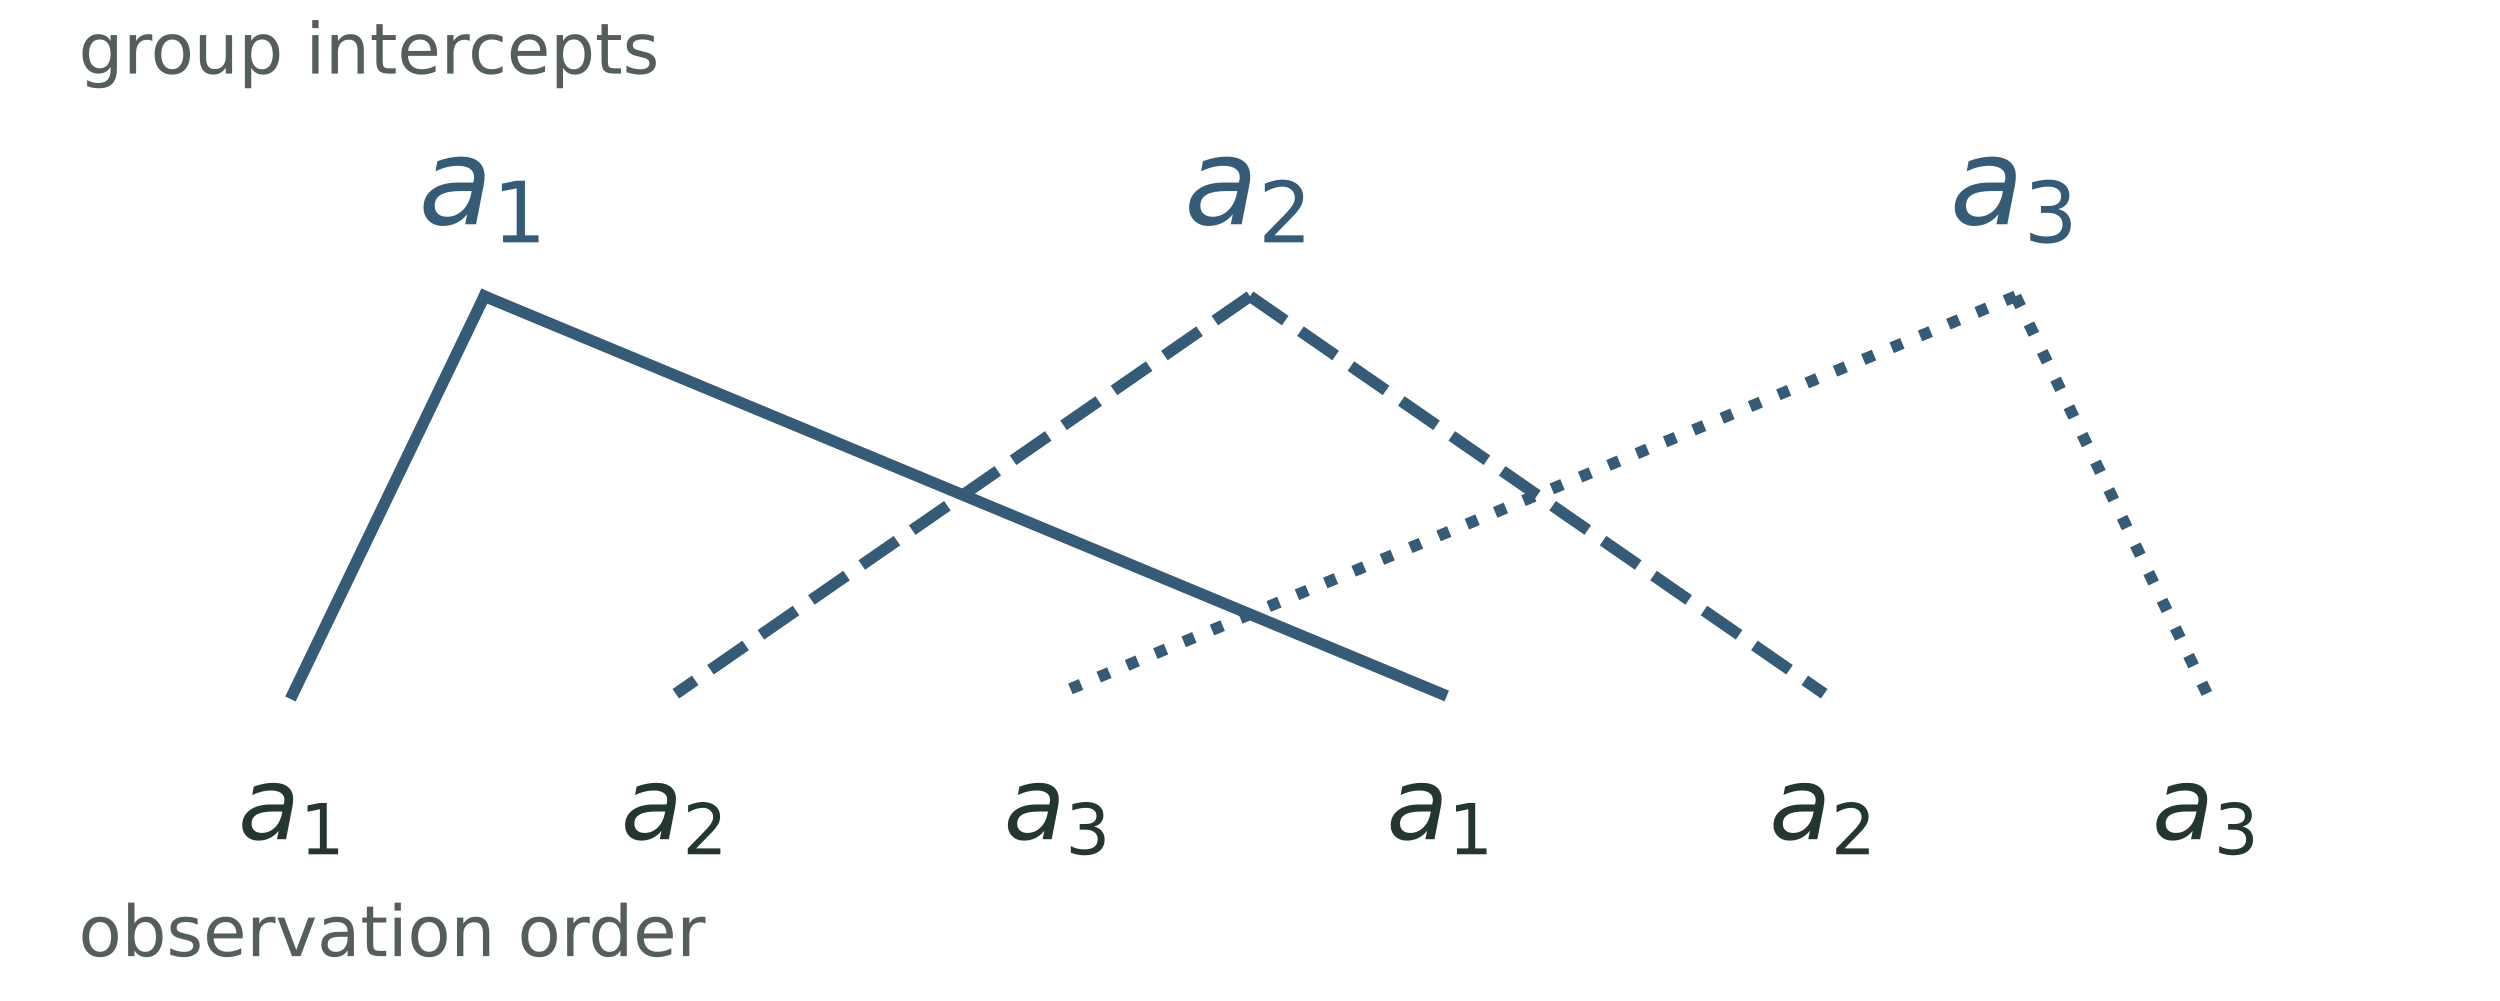
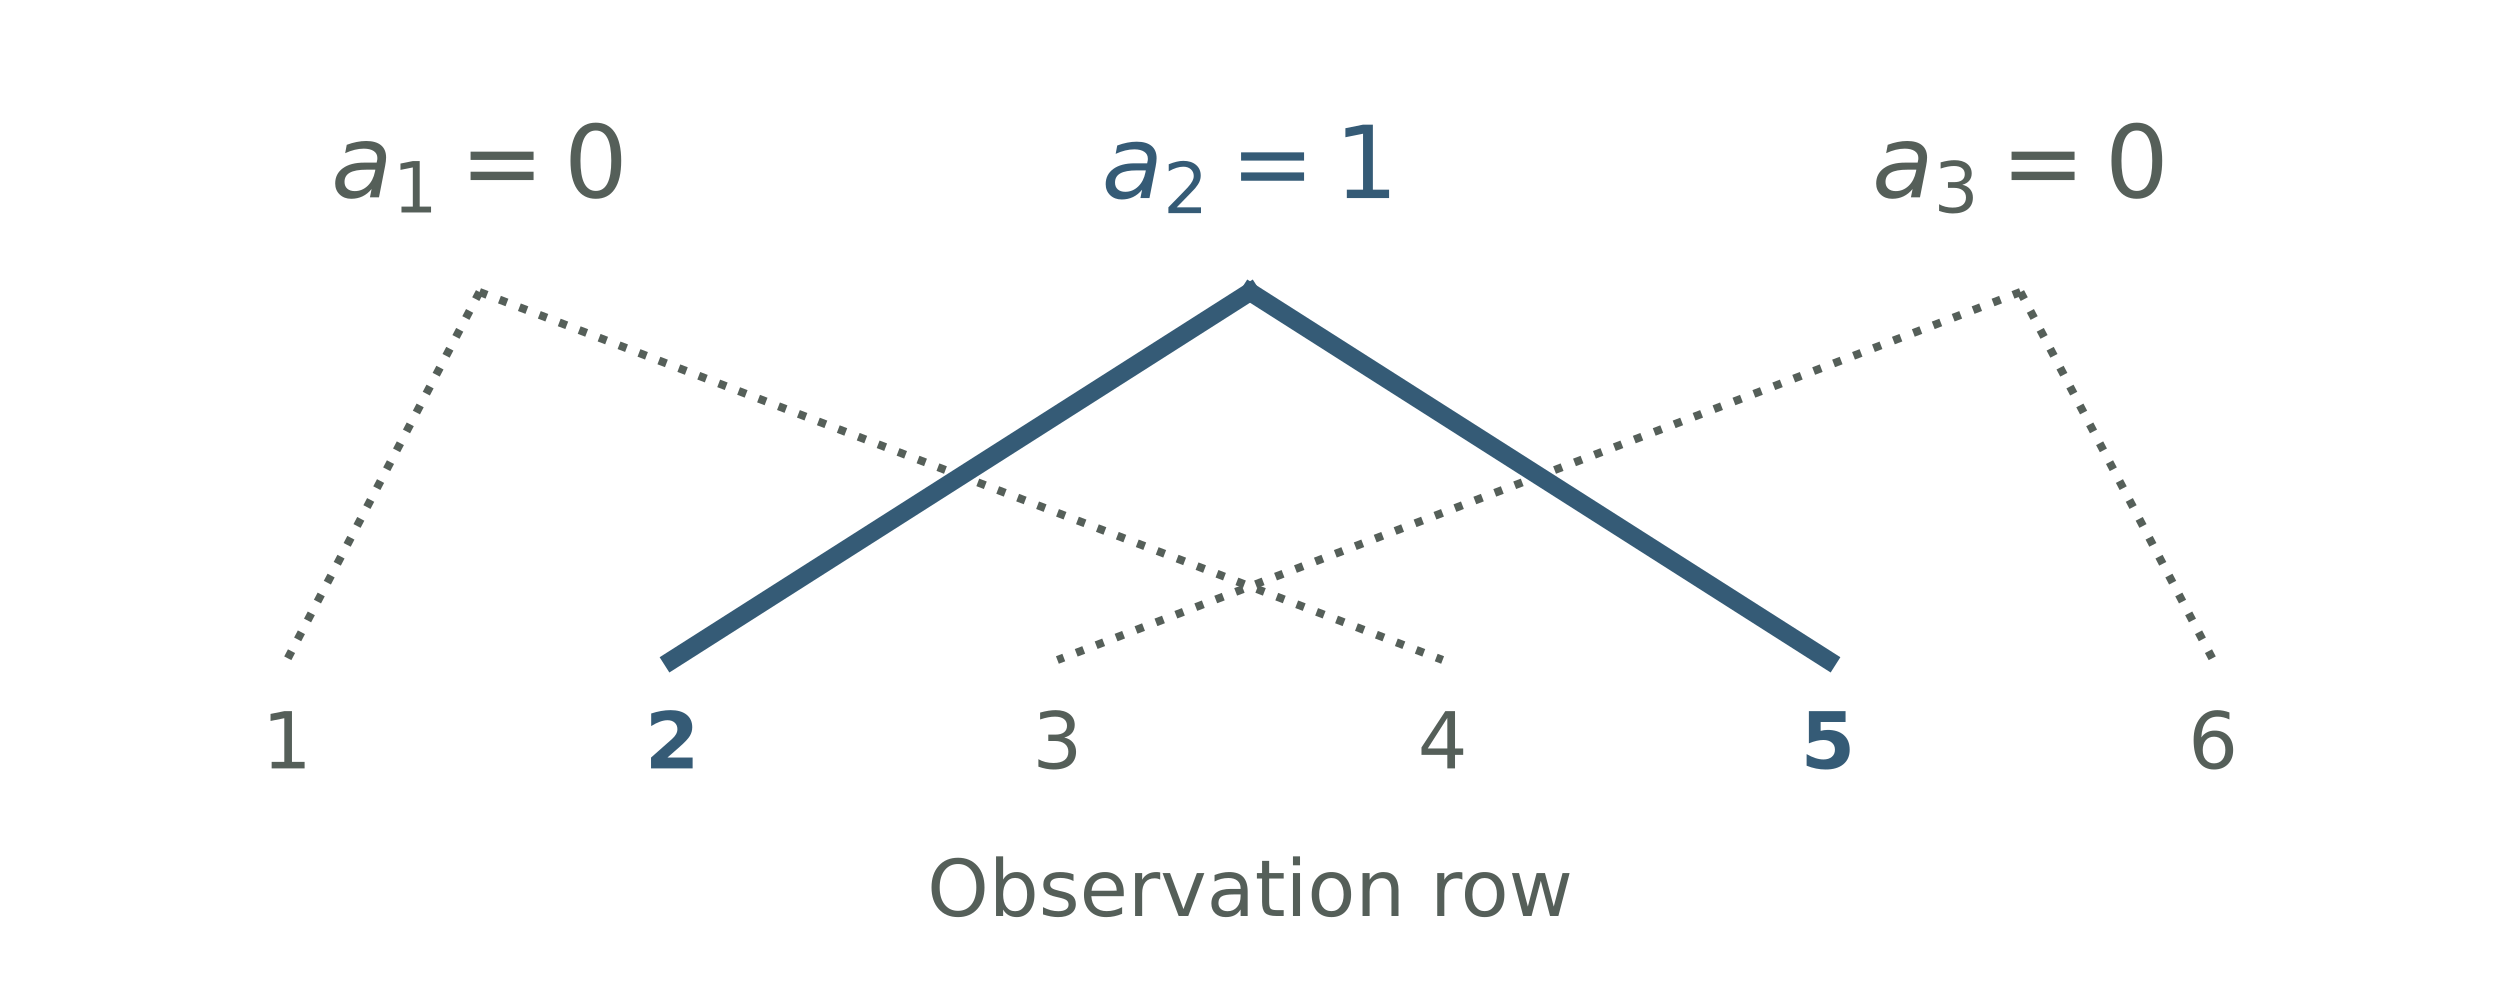
<svg xmlns="http://www.w3.org/2000/svg" xmlns:xlink="http://www.w3.org/1999/xlink" width="248.4pt" height="99.36pt" viewBox="0 0 248.4 99.36" version="1.1">
  <defs>
    <style type="text/css">*{stroke-linejoin: round; stroke-linecap: butt}</style>
  </defs>
  <g id="figure_1">
    <g id="patch_1">
      <path d="M 0 99.36 L 248.4 99.36 L 248.4 0 L 0 0 L 0 99.36 z " style="fill: none" />
    </g>
    <g id="axes_1">
      <g id="line2d_1">
-         <path d="M 48.127 29.433 L 29.109 68.933 " clip-path="url(#p2941924af5)" style="fill: none; stroke: #355b76; stroke-width: 1.15; stroke-linecap: square" />
+         <path d="M 47.644 29.013 L 28.505 65.578 " clip-path="url(#pf38a272af1)" style="fill: none; stroke-dasharray: 0.8,1.32; stroke-dashoffset: 0; stroke: #555f59; stroke-width: 0.8" />
      </g>
      <g id="line2d_2">
-         <path d="M 124.2 29.433 L 67.146 68.933 " clip-path="url(#p2941924af5)" style="fill: none; stroke-dasharray: 4.255,1.84; stroke-dashoffset: 0; stroke: #355b76; stroke-width: 1.15" />
+         <path d="M 47.644 29.013 L 143.339 65.578 " clip-path="url(#pf38a272af1)" style="fill: none; stroke-dasharray: 0.8,1.32; stroke-dashoffset: 0; stroke: #555f59; stroke-width: 0.8" />
      </g>
      <g id="line2d_3">
-         <path d="M 200.273 29.433 L 105.182 68.933 " clip-path="url(#p2941924af5)" style="fill: none; stroke-dasharray: 1.15,1.897; stroke-dashoffset: 0; stroke: #355b76; stroke-width: 1.15" />
+         <path d="M 200.756 29.013 L 105.061 65.578 " clip-path="url(#pf38a272af1)" style="fill: none; stroke-dasharray: 0.8,1.32; stroke-dashoffset: 0; stroke: #555f59; stroke-width: 0.8" />
      </g>
      <g id="line2d_4">
-         <path d="M 48.127 29.433 L 143.218 68.933 " clip-path="url(#p2941924af5)" style="fill: none; stroke: #355b76; stroke-width: 1.15; stroke-linecap: square" />
+         <path d="M 200.756 29.013 L 219.895 65.578 " clip-path="url(#pf38a272af1)" style="fill: none; stroke-dasharray: 0.8,1.32; stroke-dashoffset: 0; stroke: #555f59; stroke-width: 0.8" />
      </g>
      <g id="line2d_5">
-         <path d="M 124.2 29.433 L 181.254 68.933 " clip-path="url(#p2941924af5)" style="fill: none; stroke-dasharray: 4.255,1.84; stroke-dashoffset: 0; stroke: #355b76; stroke-width: 1.15" />
+         <path d="M 124.2 29.013 L 66.783 65.578 " clip-path="url(#pf38a272af1)" style="fill: none; stroke: #355b76; stroke-width: 1.8; stroke-linecap: square" />
      </g>
      <g id="line2d_6">
-         <path d="M 200.273 29.433 L 219.291 68.933 " clip-path="url(#p2941924af5)" style="fill: none; stroke-dasharray: 1.15,1.897; stroke-dashoffset: 0; stroke: #355b76; stroke-width: 1.15" />
+         <path d="M 124.2 29.013 L 181.617 65.578 " clip-path="url(#pf38a272af1)" style="fill: none; stroke: #355b76; stroke-width: 1.8; stroke-linecap: square" />
      </g>
      <g id="text_1">
-         <g style="fill: #23362f" transform="translate(23.65938 83.38059) scale(0.1 -0.1)">
+         <g style="fill: #555f59" transform="translate(32.89393 19.68758) scale(0.1 -0.1)">
          <defs>
            <path id="DejaVuSans-Oblique-44" d="M 3438 1997 L 3047 0 L 2472 0 L 2578 531 Q 2325 219 2001 64 Q 1678 -91 1281 -91 Q 834 -91 548 182 Q 263 456 263 884 Q 263 1497 752 1853 Q 1241 2209 2100 2209 L 2900 2209 L 2931 2363 Q 2938 2388 2941 2417 Q 2944 2447 2944 2509 Q 2944 2788 2717 2942 Q 2491 3097 2081 3097 Q 1800 3097 1504 3025 Q 1209 2953 897 2809 L 997 3341 Q 1322 3463 1633 3523 Q 1944 3584 2234 3584 Q 2853 3584 3176 3315 Q 3500 3047 3500 2534 Q 3500 2431 3484 2292 Q 3469 2153 3438 1997 z M 2816 1759 L 2241 1759 Q 1534 1759 1195 1570 Q 856 1381 856 984 Q 856 709 1029 553 Q 1203 397 1509 397 Q 1978 397 2328 733 Q 2678 1069 2791 1631 L 2816 1759 z " transform="scale(0.015625)" />
            <path id="DejaVuSans-14" d="M 794 531 L 1825 531 L 1825 4091 L 703 3866 L 703 4441 L 1819 4666 L 2450 4666 L 2450 531 L 3481 531 L 3481 0 L 794 0 L 794 531 z " transform="scale(0.015625)" />
+             <path id="DejaVuSans-20" d="M 678 2906 L 4684 2906 L 4684 2381 L 678 2381 L 678 2906 z M 678 1631 L 4684 1631 L 4684 1100 L 678 1100 L 678 1631 z " transform="scale(0.015625)" />
+             <path id="DejaVuSans-13" d="M 2034 4250 Q 1547 4250 1301 3770 Q 1056 3291 1056 2328 Q 1056 1369 1301 889 Q 1547 409 2034 409 Q 2525 409 2770 889 Q 3016 1369 3016 2328 Q 3016 3291 2770 3770 Q 2525 4250 2034 4250 z M 2034 4750 Q 2819 4750 3233 4129 Q 3647 3509 3647 2328 Q 3647 1150 3233 529 Q 2819 -91 2034 -91 Q 1250 -91 836 529 Q 422 1150 422 2328 Q 422 3509 836 4129 Q 1250 4750 2034 4750 z " transform="scale(0.015625)" />
          </defs>
-           <use xlink:href="#DejaVuSans-Oblique-44" />
-           <use xlink:href="#DejaVuSans-14" transform="translate(61.2793 -14.99995) scale(0.7)" />
+           <use xlink:href="#DejaVuSans-Oblique-44" transform="translate(0 0.78125)" />
+           <use xlink:href="#DejaVuSans-14" transform="translate(61.2793 -14.2187) scale(0.7)" />
+           <use xlink:href="#DejaVuSans-20" transform="translate(128.0322 0.78125)" />
+           <use xlink:href="#DejaVuSans-13" transform="translate(231.3037 0.78125)" />
        </g>
      </g>
      <g id="text_2">
-         <g style="fill: #23362f" transform="translate(61.69562 83.38059) scale(0.1 -0.1)">
+         <g style="fill: #555f59" transform="translate(26.02354 76.34745) scale(0.078 -0.078)">
+           <use xlink:href="#DejaVuSans-14" />
+         </g>
+       </g>
+       <g id="text_3">
+         <g style="fill: #555f59" transform="translate(140.8576 76.34745) scale(0.078 -0.078)">
+           <defs>
+             <path id="DejaVuSans-17" d="M 2419 4116 L 825 1625 L 2419 1625 L 2419 4116 z M 2253 4666 L 3047 4666 L 3047 1625 L 3713 1625 L 3713 1100 L 3047 1100 L 3047 0 L 2419 0 L 2419 1100 L 313 1100 L 313 1709 L 2253 4666 z " transform="scale(0.015625)" />
+           </defs>
+           <use xlink:href="#DejaVuSans-17" />
+         </g>
+       </g>
+       <g id="text_4">
+         <g style="fill: #355b76" transform="translate(109.45 19.68758) scale(0.1 -0.1)">
          <defs>
            <path id="DejaVuSans-15" d="M 1228 531 L 3431 531 L 3431 0 L 469 0 L 469 531 Q 828 903 1448 1529 Q 2069 2156 2228 2338 Q 2531 2678 2651 2914 Q 2772 3150 2772 3378 Q 2772 3750 2511 3984 Q 2250 4219 1831 4219 Q 1534 4219 1204 4116 Q 875 4013 500 3803 L 500 4441 Q 881 4594 1212 4672 Q 1544 4750 1819 4750 Q 2544 4750 2975 4387 Q 3406 4025 3406 3419 Q 3406 3131 3298 2873 Q 3191 2616 2906 2266 Q 2828 2175 2409 1742 Q 1991 1309 1228 531 z " transform="scale(0.015625)" />
          </defs>
-           <use xlink:href="#DejaVuSans-Oblique-44" />
-           <use xlink:href="#DejaVuSans-15" transform="translate(61.2793 -14.99995) scale(0.7)" />
+           <use xlink:href="#DejaVuSans-Oblique-44" transform="translate(0 0.09375)" />
+           <use xlink:href="#DejaVuSans-15" transform="translate(61.2793 -14.9062) scale(0.7)" />
+           <use xlink:href="#DejaVuSans-20" transform="translate(128.0322 0.09375)" />
+           <use xlink:href="#DejaVuSans-14" transform="translate(231.3037 0.09375)" />
        </g>
      </g>
-       <g id="text_3">
-         <g style="fill: #23362f" transform="translate(99.73188 83.38059) scale(0.1 -0.1)">
+       <g id="text_5">
+         <g style="fill: #355b76" transform="translate(64.0694 76.34745) scale(0.078 -0.078)">
+           <defs>
+             <path id="DejaVuSans-Bold-15" d="M 1844 884 L 3897 884 L 3897 0 L 506 0 L 506 884 L 2209 2388 Q 2438 2594 2547 2791 Q 2656 2988 2656 3200 Q 2656 3528 2436 3728 Q 2216 3928 1850 3928 Q 1569 3928 1234 3808 Q 900 3688 519 3450 L 519 4475 Q 925 4609 1322 4679 Q 1719 4750 2100 4750 Q 2938 4750 3402 4381 Q 3866 4013 3866 3353 Q 3866 2972 3669 2642 Q 3472 2313 2841 1759 L 1844 884 z " transform="scale(0.015625)" />
+           </defs>
+           <use xlink:href="#DejaVuSans-Bold-15" />
+         </g>
+       </g>
+       <g id="text_6">
+         <g style="fill: #355b76" transform="translate(178.9035 76.34745) scale(0.078 -0.078)">
+           <defs>
+             <path id="DejaVuSans-Bold-18" d="M 678 4666 L 3669 4666 L 3669 3781 L 1638 3781 L 1638 3059 Q 1775 3097 1914 3117 Q 2053 3138 2203 3138 Q 3056 3138 3531 2711 Q 4006 2284 4006 1522 Q 4006 766 3489 337 Q 2972 -91 2053 -91 Q 1656 -91 1267 -14 Q 878 63 494 219 L 494 1166 Q 875 947 1217 837 Q 1559 728 1863 728 Q 2300 728 2551 942 Q 2803 1156 2803 1522 Q 2803 1891 2551 2103 Q 2300 2316 1863 2316 Q 1603 2316 1309 2248 Q 1016 2181 678 2041 L 678 4666 z " transform="scale(0.015625)" />
+           </defs>
+           <use xlink:href="#DejaVuSans-Bold-18" />
+         </g>
+       </g>
+       <g id="text_7">
+         <g style="fill: #555f59" transform="translate(186.0061 19.68758) scale(0.1 -0.1)">
          <defs>
            <path id="DejaVuSans-16" d="M 2597 2516 Q 3050 2419 3304 2112 Q 3559 1806 3559 1356 Q 3559 666 3084 287 Q 2609 -91 1734 -91 Q 1441 -91 1130 -33 Q 819 25 488 141 L 488 750 Q 750 597 1062 519 Q 1375 441 1716 441 Q 2309 441 2620 675 Q 2931 909 2931 1356 Q 2931 1769 2642 2001 Q 2353 2234 1838 2234 L 1294 2234 L 1294 2753 L 1863 2753 Q 2328 2753 2575 2939 Q 2822 3125 2822 3475 Q 2822 3834 2567 4026 Q 2313 4219 1838 4219 Q 1578 4219 1281 4162 Q 984 4106 628 3988 L 628 4550 Q 988 4650 1302 4700 Q 1616 4750 1894 4750 Q 2613 4750 3031 4423 Q 3450 4097 3450 3541 Q 3450 3153 3228 2886 Q 3006 2619 2597 2516 z " transform="scale(0.015625)" />
          </defs>
-           <use xlink:href="#DejaVuSans-Oblique-44" />
-           <use xlink:href="#DejaVuSans-16" transform="translate(61.2793 -14.99995) scale(0.7)" />
-         </g>
-       </g>
-       <g id="text_4">
-         <g style="fill: #23362f" transform="translate(137.7681 83.38059) scale(0.1 -0.1)">
-           <use xlink:href="#DejaVuSans-Oblique-44" />
-           <use xlink:href="#DejaVuSans-14" transform="translate(61.2793 -14.99995) scale(0.7)" />
-         </g>
-       </g>
-       <g id="text_5">
-         <g style="fill: #23362f" transform="translate(175.8044 83.38059) scale(0.1 -0.1)">
-           <use xlink:href="#DejaVuSans-Oblique-44" />
-           <use xlink:href="#DejaVuSans-15" transform="translate(61.2793 -14.99995) scale(0.7)" />
-         </g>
-       </g>
-       <g id="text_6">
-         <g style="fill: #23362f" transform="translate(213.8406 83.38059) scale(0.1 -0.1)">
-           <use xlink:href="#DejaVuSans-Oblique-44" />
-           <use xlink:href="#DejaVuSans-16" transform="translate(61.2793 -14.99995) scale(0.7)" />
-         </g>
-       </g>
-       <g id="text_7">
-         <g style="fill: #355b76" transform="translate(41.5875 22.28064) scale(0.12 -0.12)">
-           <use xlink:href="#DejaVuSans-Oblique-44" />
-           <use xlink:href="#DejaVuSans-14" transform="translate(61.2793 -14.99995) scale(0.7)" />
+           <use xlink:href="#DejaVuSans-Oblique-44" transform="translate(0 0.78125)" />
+           <use xlink:href="#DejaVuSans-16" transform="translate(61.2793 -14.2187) scale(0.7)" />
+           <use xlink:href="#DejaVuSans-20" transform="translate(128.0322 0.78125)" />
+           <use xlink:href="#DejaVuSans-13" transform="translate(231.3037 0.78125)" />
        </g>
      </g>
      <g id="text_8">
-         <g style="fill: #355b76" transform="translate(117.66 22.28064) scale(0.12 -0.12)">
-           <use xlink:href="#DejaVuSans-Oblique-44" />
-           <use xlink:href="#DejaVuSans-15" transform="translate(61.2793 -14.99995) scale(0.7)" />
+         <g style="fill: #555f59" transform="translate(102.5796 76.34745) scale(0.078 -0.078)">
+           <use xlink:href="#DejaVuSans-16" />
        </g>
      </g>
      <g id="text_9">
-         <g style="fill: #355b76" transform="translate(193.7325 22.28064) scale(0.12 -0.12)">
-           <use xlink:href="#DejaVuSans-Oblique-44" />
-           <use xlink:href="#DejaVuSans-16" transform="translate(61.2793 -14.99995) scale(0.7)" />
+         <g style="fill: #555f59" transform="translate(217.4137 76.34745) scale(0.078 -0.078)">
+           <defs>
+             <path id="DejaVuSans-19" d="M 2113 2584 Q 1688 2584 1439 2293 Q 1191 2003 1191 1497 Q 1191 994 1439 701 Q 1688 409 2113 409 Q 2538 409 2786 701 Q 3034 994 3034 1497 Q 3034 2003 2786 2293 Q 2538 2584 2113 2584 z M 3366 4563 L 3366 3988 Q 3128 4100 2886 4159 Q 2644 4219 2406 4219 Q 1781 4219 1451 3797 Q 1122 3375 1075 2522 Q 1259 2794 1537 2939 Q 1816 3084 2150 3084 Q 2853 3084 3261 2657 Q 3669 2231 3669 1497 Q 3669 778 3244 343 Q 2819 -91 2113 -91 Q 1303 -91 875 529 Q 447 1150 447 2328 Q 447 3434 972 4092 Q 1497 4750 2381 4750 Q 2619 4750 2861 4703 Q 3103 4656 3366 4563 z " transform="scale(0.015625)" />
+           </defs>
+           <use xlink:href="#DejaVuSans-19" />
        </g>
      </g>
      <g id="text_10">
-         <g style="fill: #555f59" transform="translate(7.809075 7.313548) scale(0.07 -0.07)">
+         <g style="fill: #555f59" transform="translate(92.11823 91.01376) scale(0.078 -0.078)">
          <defs>
-             <path id="DejaVuSans-4a" d="M 2906 1791 Q 2906 2416 2648 2759 Q 2391 3103 1925 3103 Q 1463 3103 1205 2759 Q 947 2416 947 1791 Q 947 1169 1205 825 Q 1463 481 1925 481 Q 2391 481 2648 825 Q 2906 1169 2906 1791 z M 3481 434 Q 3481 -459 3084 -895 Q 2688 -1331 1869 -1331 Q 1566 -1331 1297 -1286 Q 1028 -1241 775 -1147 L 775 -588 Q 1028 -725 1275 -790 Q 1522 -856 1778 -856 Q 2344 -856 2625 -561 Q 2906 -266 2906 331 L 2906 616 Q 2728 306 2450 153 Q 2172 0 1784 0 Q 1141 0 747 490 Q 353 981 353 1791 Q 353 2603 747 3093 Q 1141 3584 1784 3584 Q 2172 3584 2450 3431 Q 2728 3278 2906 2969 L 2906 3500 L 3481 3500 L 3481 434 z " transform="scale(0.015625)" />
+             <path id="DejaVuSans-32" d="M 2522 4238 Q 1834 4238 1429 3725 Q 1025 3213 1025 2328 Q 1025 1447 1429 934 Q 1834 422 2522 422 Q 3209 422 3611 934 Q 4013 1447 4013 2328 Q 4013 3213 3611 3725 Q 3209 4238 2522 4238 z M 2522 4750 Q 3503 4750 4090 4092 Q 4678 3434 4678 2328 Q 4678 1225 4090 567 Q 3503 -91 2522 -91 Q 1538 -91 948 565 Q 359 1222 359 2328 Q 359 3434 948 4092 Q 1538 4750 2522 4750 z " transform="scale(0.015625)" />
+             <path id="DejaVuSans-45" d="M 3116 1747 Q 3116 2381 2855 2742 Q 2594 3103 2138 3103 Q 1681 3103 1420 2742 Q 1159 2381 1159 1747 Q 1159 1113 1420 752 Q 1681 391 2138 391 Q 2594 391 2855 752 Q 3116 1113 3116 1747 z M 1159 2969 Q 1341 3281 1617 3432 Q 1894 3584 2278 3584 Q 2916 3584 3314 3078 Q 3713 2572 3713 1747 Q 3713 922 3314 415 Q 2916 -91 2278 -91 Q 1894 -91 1617 61 Q 1341 213 1159 525 L 1159 0 L 581 0 L 581 4863 L 1159 4863 L 1159 2969 z " transform="scale(0.015625)" />
+             <path id="DejaVuSans-56" d="M 2834 3397 L 2834 2853 Q 2591 2978 2328 3040 Q 2066 3103 1784 3103 Q 1356 3103 1142 2972 Q 928 2841 928 2578 Q 928 2378 1081 2264 Q 1234 2150 1697 2047 L 1894 2003 Q 2506 1872 2764 1633 Q 3022 1394 3022 966 Q 3022 478 2636 193 Q 2250 -91 1575 -91 Q 1294 -91 989 -36 Q 684 19 347 128 L 347 722 Q 666 556 975 473 Q 1284 391 1588 391 Q 1994 391 2212 530 Q 2431 669 2431 922 Q 2431 1156 2273 1281 Q 2116 1406 1581 1522 L 1381 1569 Q 847 1681 609 1914 Q 372 2147 372 2553 Q 372 3047 722 3315 Q 1072 3584 1716 3584 Q 2034 3584 2315 3537 Q 2597 3491 2834 3397 z " transform="scale(0.015625)" />
+             <path id="DejaVuSans-48" d="M 3597 1894 L 3597 1613 L 953 1613 Q 991 1019 1311 708 Q 1631 397 2203 397 Q 2534 397 2845 478 Q 3156 559 3463 722 L 3463 178 Q 3153 47 2828 -22 Q 2503 -91 2169 -91 Q 1331 -91 842 396 Q 353 884 353 1716 Q 353 2575 817 3079 Q 1281 3584 2069 3584 Q 2775 3584 3186 3129 Q 3597 2675 3597 1894 z M 3022 2063 Q 3016 2534 2758 2815 Q 2500 3097 2075 3097 Q 1594 3097 1305 2825 Q 1016 2553 972 2059 L 3022 2063 z " transform="scale(0.015625)" />
            <path id="DejaVuSans-55" d="M 2631 2963 Q 2534 3019 2420 3045 Q 2306 3072 2169 3072 Q 1681 3072 1420 2755 Q 1159 2438 1159 1844 L 1159 0 L 581 0 L 581 3500 L 1159 3500 L 1159 2956 Q 1341 3275 1631 3429 Q 1922 3584 2338 3584 Q 2397 3584 2469 3576 Q 2541 3569 2628 3553 L 2631 2963 z " transform="scale(0.015625)" />
-             <path id="DejaVuSans-52" d="M 1959 3097 Q 1497 3097 1228 2736 Q 959 2375 959 1747 Q 959 1119 1226 758 Q 1494 397 1959 397 Q 2419 397 2687 759 Q 2956 1122 2956 1747 Q 2956 2369 2687 2733 Q 2419 3097 1959 3097 z M 1959 3584 Q 2709 3584 3137 3096 Q 3566 2609 3566 1747 Q 3566 888 3137 398 Q 2709 -91 1959 -91 Q 1206 -91 779 398 Q 353 888 353 1747 Q 353 2609 779 3096 Q 1206 3584 1959 3584 z " transform="scale(0.015625)" />
-             <path id="DejaVuSans-58" d="M 544 1381 L 544 3500 L 1119 3500 L 1119 1403 Q 1119 906 1312 657 Q 1506 409 1894 409 Q 2359 409 2629 706 Q 2900 1003 2900 1516 L 2900 3500 L 3475 3500 L 3475 0 L 2900 0 L 2900 538 Q 2691 219 2414 64 Q 2138 -91 1772 -91 Q 1169 -91 856 284 Q 544 659 544 1381 z M 1991 3584 L 1991 3584 z " transform="scale(0.015625)" />
-             <path id="DejaVuSans-53" d="M 1159 525 L 1159 -1331 L 581 -1331 L 581 3500 L 1159 3500 L 1159 2969 Q 1341 3281 1617 3432 Q 1894 3584 2278 3584 Q 2916 3584 3314 3078 Q 3713 2572 3713 1747 Q 3713 922 3314 415 Q 2916 -91 2278 -91 Q 1894 -91 1617 61 Q 1341 213 1159 525 z M 3116 1747 Q 3116 2381 2855 2742 Q 2594 3103 2138 3103 Q 1681 3103 1420 2742 Q 1159 2381 1159 1747 Q 1159 1113 1420 752 Q 1681 391 2138 391 Q 2594 391 2855 752 Q 3116 1113 3116 1747 z " transform="scale(0.015625)" />
-             <path id="DejaVuSans-3" transform="scale(0.015625)" />
-             <path id="DejaVuSans-4c" d="M 603 3500 L 1178 3500 L 1178 0 L 603 0 L 603 3500 z M 603 4863 L 1178 4863 L 1178 4134 L 603 4134 L 603 4863 z " transform="scale(0.015625)" />
-             <path id="DejaVuSans-51" d="M 3513 2113 L 3513 0 L 2938 0 L 2938 2094 Q 2938 2591 2744 2837 Q 2550 3084 2163 3084 Q 1697 3084 1428 2787 Q 1159 2491 1159 1978 L 1159 0 L 581 0 L 581 3500 L 1159 3500 L 1159 2956 Q 1366 3272 1645 3428 Q 1925 3584 2291 3584 Q 2894 3584 3203 3211 Q 3513 2838 3513 2113 z " transform="scale(0.015625)" />
-             <path id="DejaVuSans-57" d="M 1172 4494 L 1172 3500 L 2356 3500 L 2356 3053 L 1172 3053 L 1172 1153 Q 1172 725 1289 603 Q 1406 481 1766 481 L 2356 481 L 2356 0 L 1766 0 Q 1100 0 847 248 Q 594 497 594 1153 L 594 3053 L 172 3053 L 172 3500 L 594 3500 L 594 4494 L 1172 4494 z " transform="scale(0.015625)" />
-             <path id="DejaVuSans-48" d="M 3597 1894 L 3597 1613 L 953 1613 Q 991 1019 1311 708 Q 1631 397 2203 397 Q 2534 397 2845 478 Q 3156 559 3463 722 L 3463 178 Q 3153 47 2828 -22 Q 2503 -91 2169 -91 Q 1331 -91 842 396 Q 353 884 353 1716 Q 353 2575 817 3079 Q 1281 3584 2069 3584 Q 2775 3584 3186 3129 Q 3597 2675 3597 1894 z M 3022 2063 Q 3016 2534 2758 2815 Q 2500 3097 2075 3097 Q 1594 3097 1305 2825 Q 1016 2553 972 2059 L 3022 2063 z " transform="scale(0.015625)" />
-             <path id="DejaVuSans-46" d="M 3122 3366 L 3122 2828 Q 2878 2963 2633 3030 Q 2388 3097 2138 3097 Q 1578 3097 1268 2742 Q 959 2388 959 1747 Q 959 1106 1268 751 Q 1578 397 2138 397 Q 2388 397 2633 464 Q 2878 531 3122 666 L 3122 134 Q 2881 22 2623 -34 Q 2366 -91 2075 -91 Q 1284 -91 818 406 Q 353 903 353 1747 Q 353 2603 823 3093 Q 1294 3584 2113 3584 Q 2378 3584 2631 3529 Q 2884 3475 3122 3366 z " transform="scale(0.015625)" />
-             <path id="DejaVuSans-56" d="M 2834 3397 L 2834 2853 Q 2591 2978 2328 3040 Q 2066 3103 1784 3103 Q 1356 3103 1142 2972 Q 928 2841 928 2578 Q 928 2378 1081 2264 Q 1234 2150 1697 2047 L 1894 2003 Q 2506 1872 2764 1633 Q 3022 1394 3022 966 Q 3022 478 2636 193 Q 2250 -91 1575 -91 Q 1294 -91 989 -36 Q 684 19 347 128 L 347 722 Q 666 556 975 473 Q 1284 391 1588 391 Q 1994 391 2212 530 Q 2431 669 2431 922 Q 2431 1156 2273 1281 Q 2116 1406 1581 1522 L 1381 1569 Q 847 1681 609 1914 Q 372 2147 372 2553 Q 372 3047 722 3315 Q 1072 3584 1716 3584 Q 2034 3584 2315 3537 Q 2597 3491 2834 3397 z " transform="scale(0.015625)" />
-           </defs>
-           <use xlink:href="#DejaVuSans-4a" />
-           <use xlink:href="#DejaVuSans-55" transform="translate(63.48438 0)" />
-           <use xlink:href="#DejaVuSans-52" transform="translate(102.3906 0)" />
-           <use xlink:href="#DejaVuSans-58" transform="translate(163.5781 0)" />
-           <use xlink:href="#DejaVuSans-53" transform="translate(226.9531 0)" />
-           <use xlink:href="#DejaVuSans-3" transform="translate(290.4375 0)" />
-           <use xlink:href="#DejaVuSans-4c" transform="translate(322.2188 0)" />
-           <use xlink:href="#DejaVuSans-51" transform="translate(350 0)" />
-           <use xlink:href="#DejaVuSans-57" transform="translate(413.375 0)" />
-           <use xlink:href="#DejaVuSans-48" transform="translate(452.5781 0)" />
-           <use xlink:href="#DejaVuSans-55" transform="translate(514.1094 0)" />
-           <use xlink:href="#DejaVuSans-46" transform="translate(553.0156 0)" />
-           <use xlink:href="#DejaVuSans-48" transform="translate(608 0)" />
-           <use xlink:href="#DejaVuSans-53" transform="translate(669.5312 0)" />
-           <use xlink:href="#DejaVuSans-57" transform="translate(733.0156 0)" />
-           <use xlink:href="#DejaVuSans-56" transform="translate(772.2188 0)" />
-         </g>
-       </g>
-       <g id="text_11">
-         <g style="fill: #555f59" transform="translate(7.809075 95.00282) scale(0.07 -0.07)">
-           <defs>
-             <path id="DejaVuSans-45" d="M 3116 1747 Q 3116 2381 2855 2742 Q 2594 3103 2138 3103 Q 1681 3103 1420 2742 Q 1159 2381 1159 1747 Q 1159 1113 1420 752 Q 1681 391 2138 391 Q 2594 391 2855 752 Q 3116 1113 3116 1747 z M 1159 2969 Q 1341 3281 1617 3432 Q 1894 3584 2278 3584 Q 2916 3584 3314 3078 Q 3713 2572 3713 1747 Q 3713 922 3314 415 Q 2916 -91 2278 -91 Q 1894 -91 1617 61 Q 1341 213 1159 525 L 1159 0 L 581 0 L 581 4863 L 1159 4863 L 1159 2969 z " transform="scale(0.015625)" />
            <path id="DejaVuSans-59" d="M 191 3500 L 800 3500 L 1894 563 L 2988 3500 L 3597 3500 L 2284 0 L 1503 0 L 191 3500 z " transform="scale(0.015625)" />
            <path id="DejaVuSans-44" d="M 2194 1759 Q 1497 1759 1228 1600 Q 959 1441 959 1056 Q 959 750 1161 570 Q 1363 391 1709 391 Q 2188 391 2477 730 Q 2766 1069 2766 1631 L 2766 1759 L 2194 1759 z M 3341 1997 L 3341 0 L 2766 0 L 2766 531 Q 2569 213 2275 61 Q 1981 -91 1556 -91 Q 1019 -91 701 211 Q 384 513 384 1019 Q 384 1609 779 1909 Q 1175 2209 1959 2209 L 2766 2209 L 2766 2266 Q 2766 2663 2505 2880 Q 2244 3097 1772 3097 Q 1472 3097 1187 3025 Q 903 2953 641 2809 L 641 3341 Q 956 3463 1253 3523 Q 1550 3584 1831 3584 Q 2591 3584 2966 3190 Q 3341 2797 3341 1997 z " transform="scale(0.015625)" />
-             <path id="DejaVuSans-47" d="M 2906 2969 L 2906 4863 L 3481 4863 L 3481 0 L 2906 0 L 2906 525 Q 2725 213 2448 61 Q 2172 -91 1784 -91 Q 1150 -91 751 415 Q 353 922 353 1747 Q 353 2572 751 3078 Q 1150 3584 1784 3584 Q 2172 3584 2448 3432 Q 2725 3281 2906 2969 z M 947 1747 Q 947 1113 1208 752 Q 1469 391 1925 391 Q 2381 391 2643 752 Q 2906 1113 2906 1747 Q 2906 2381 2643 2742 Q 2381 3103 1925 3103 Q 1469 3103 1208 2742 Q 947 2381 947 1747 z " transform="scale(0.015625)" />
+             <path id="DejaVuSans-57" d="M 1172 4494 L 1172 3500 L 2356 3500 L 2356 3053 L 1172 3053 L 1172 1153 Q 1172 725 1289 603 Q 1406 481 1766 481 L 2356 481 L 2356 0 L 1766 0 Q 1100 0 847 248 Q 594 497 594 1153 L 594 3053 L 172 3053 L 172 3500 L 594 3500 L 594 4494 L 1172 4494 z " transform="scale(0.015625)" />
+             <path id="DejaVuSans-4c" d="M 603 3500 L 1178 3500 L 1178 0 L 603 0 L 603 3500 z M 603 4863 L 1178 4863 L 1178 4134 L 603 4134 L 603 4863 z " transform="scale(0.015625)" />
+             <path id="DejaVuSans-52" d="M 1959 3097 Q 1497 3097 1228 2736 Q 959 2375 959 1747 Q 959 1119 1226 758 Q 1494 397 1959 397 Q 2419 397 2687 759 Q 2956 1122 2956 1747 Q 2956 2369 2687 2733 Q 2419 3097 1959 3097 z M 1959 3584 Q 2709 3584 3137 3096 Q 3566 2609 3566 1747 Q 3566 888 3137 398 Q 2709 -91 1959 -91 Q 1206 -91 779 398 Q 353 888 353 1747 Q 353 2609 779 3096 Q 1206 3584 1959 3584 z " transform="scale(0.015625)" />
+             <path id="DejaVuSans-51" d="M 3513 2113 L 3513 0 L 2938 0 L 2938 2094 Q 2938 2591 2744 2837 Q 2550 3084 2163 3084 Q 1697 3084 1428 2787 Q 1159 2491 1159 1978 L 1159 0 L 581 0 L 581 3500 L 1159 3500 L 1159 2956 Q 1366 3272 1645 3428 Q 1925 3584 2291 3584 Q 2894 3584 3203 3211 Q 3513 2838 3513 2113 z " transform="scale(0.015625)" />
+             <path id="DejaVuSans-3" transform="scale(0.015625)" />
+             <path id="DejaVuSans-5a" d="M 269 3500 L 844 3500 L 1563 769 L 2278 3500 L 2956 3500 L 3675 769 L 4391 3500 L 4966 3500 L 4050 0 L 3372 0 L 2619 2869 L 1863 0 L 1184 0 L 269 3500 z " transform="scale(0.015625)" />
          </defs>
-           <use xlink:href="#DejaVuSans-52" />
-           <use xlink:href="#DejaVuSans-45" transform="translate(61.1875 0)" />
-           <use xlink:href="#DejaVuSans-56" transform="translate(124.6719 0)" />
-           <use xlink:href="#DejaVuSans-48" transform="translate(176.7656 0)" />
-           <use xlink:href="#DejaVuSans-55" transform="translate(238.2969 0)" />
-           <use xlink:href="#DejaVuSans-59" transform="translate(279.4062 0)" />
-           <use xlink:href="#DejaVuSans-44" transform="translate(338.5938 0)" />
-           <use xlink:href="#DejaVuSans-57" transform="translate(399.875 0)" />
-           <use xlink:href="#DejaVuSans-4c" transform="translate(439.0781 0)" />
-           <use xlink:href="#DejaVuSans-52" transform="translate(466.8594 0)" />
-           <use xlink:href="#DejaVuSans-51" transform="translate(528.0469 0)" />
-           <use xlink:href="#DejaVuSans-3" transform="translate(591.4219 0)" />
-           <use xlink:href="#DejaVuSans-52" transform="translate(623.2031 0)" />
-           <use xlink:href="#DejaVuSans-55" transform="translate(684.3906 0)" />
-           <use xlink:href="#DejaVuSans-47" transform="translate(723.75 0)" />
-           <use xlink:href="#DejaVuSans-48" transform="translate(787.2344 0)" />
-           <use xlink:href="#DejaVuSans-55" transform="translate(848.7656 0)" />
+           <use xlink:href="#DejaVuSans-32" />
+           <use xlink:href="#DejaVuSans-45" transform="translate(78.71875 0)" />
+           <use xlink:href="#DejaVuSans-56" transform="translate(142.2031 0)" />
+           <use xlink:href="#DejaVuSans-48" transform="translate(194.2969 0)" />
+           <use xlink:href="#DejaVuSans-55" transform="translate(255.8281 0)" />
+           <use xlink:href="#DejaVuSans-59" transform="translate(296.9375 0)" />
+           <use xlink:href="#DejaVuSans-44" transform="translate(356.125 0)" />
+           <use xlink:href="#DejaVuSans-57" transform="translate(417.4062 0)" />
+           <use xlink:href="#DejaVuSans-4c" transform="translate(456.6094 0)" />
+           <use xlink:href="#DejaVuSans-52" transform="translate(484.3906 0)" />
+           <use xlink:href="#DejaVuSans-51" transform="translate(545.5781 0)" />
+           <use xlink:href="#DejaVuSans-3" transform="translate(608.9531 0)" />
+           <use xlink:href="#DejaVuSans-55" transform="translate(640.7344 0)" />
+           <use xlink:href="#DejaVuSans-52" transform="translate(679.6406 0)" />
+           <use xlink:href="#DejaVuSans-5a" transform="translate(740.8281 0)" />
        </g>
      </g>
    </g>
  </g>
  <defs>
-     <clipPath id="p2941924af5">
-       <rect x="2.484" y="0.994" width="243.432" height="96.379" />
+     <clipPath id="pf38a272af1">
+       <rect x="7.452" y="1.987" width="233.496" height="95.386" />
    </clipPath>
  </defs>
</svg>
